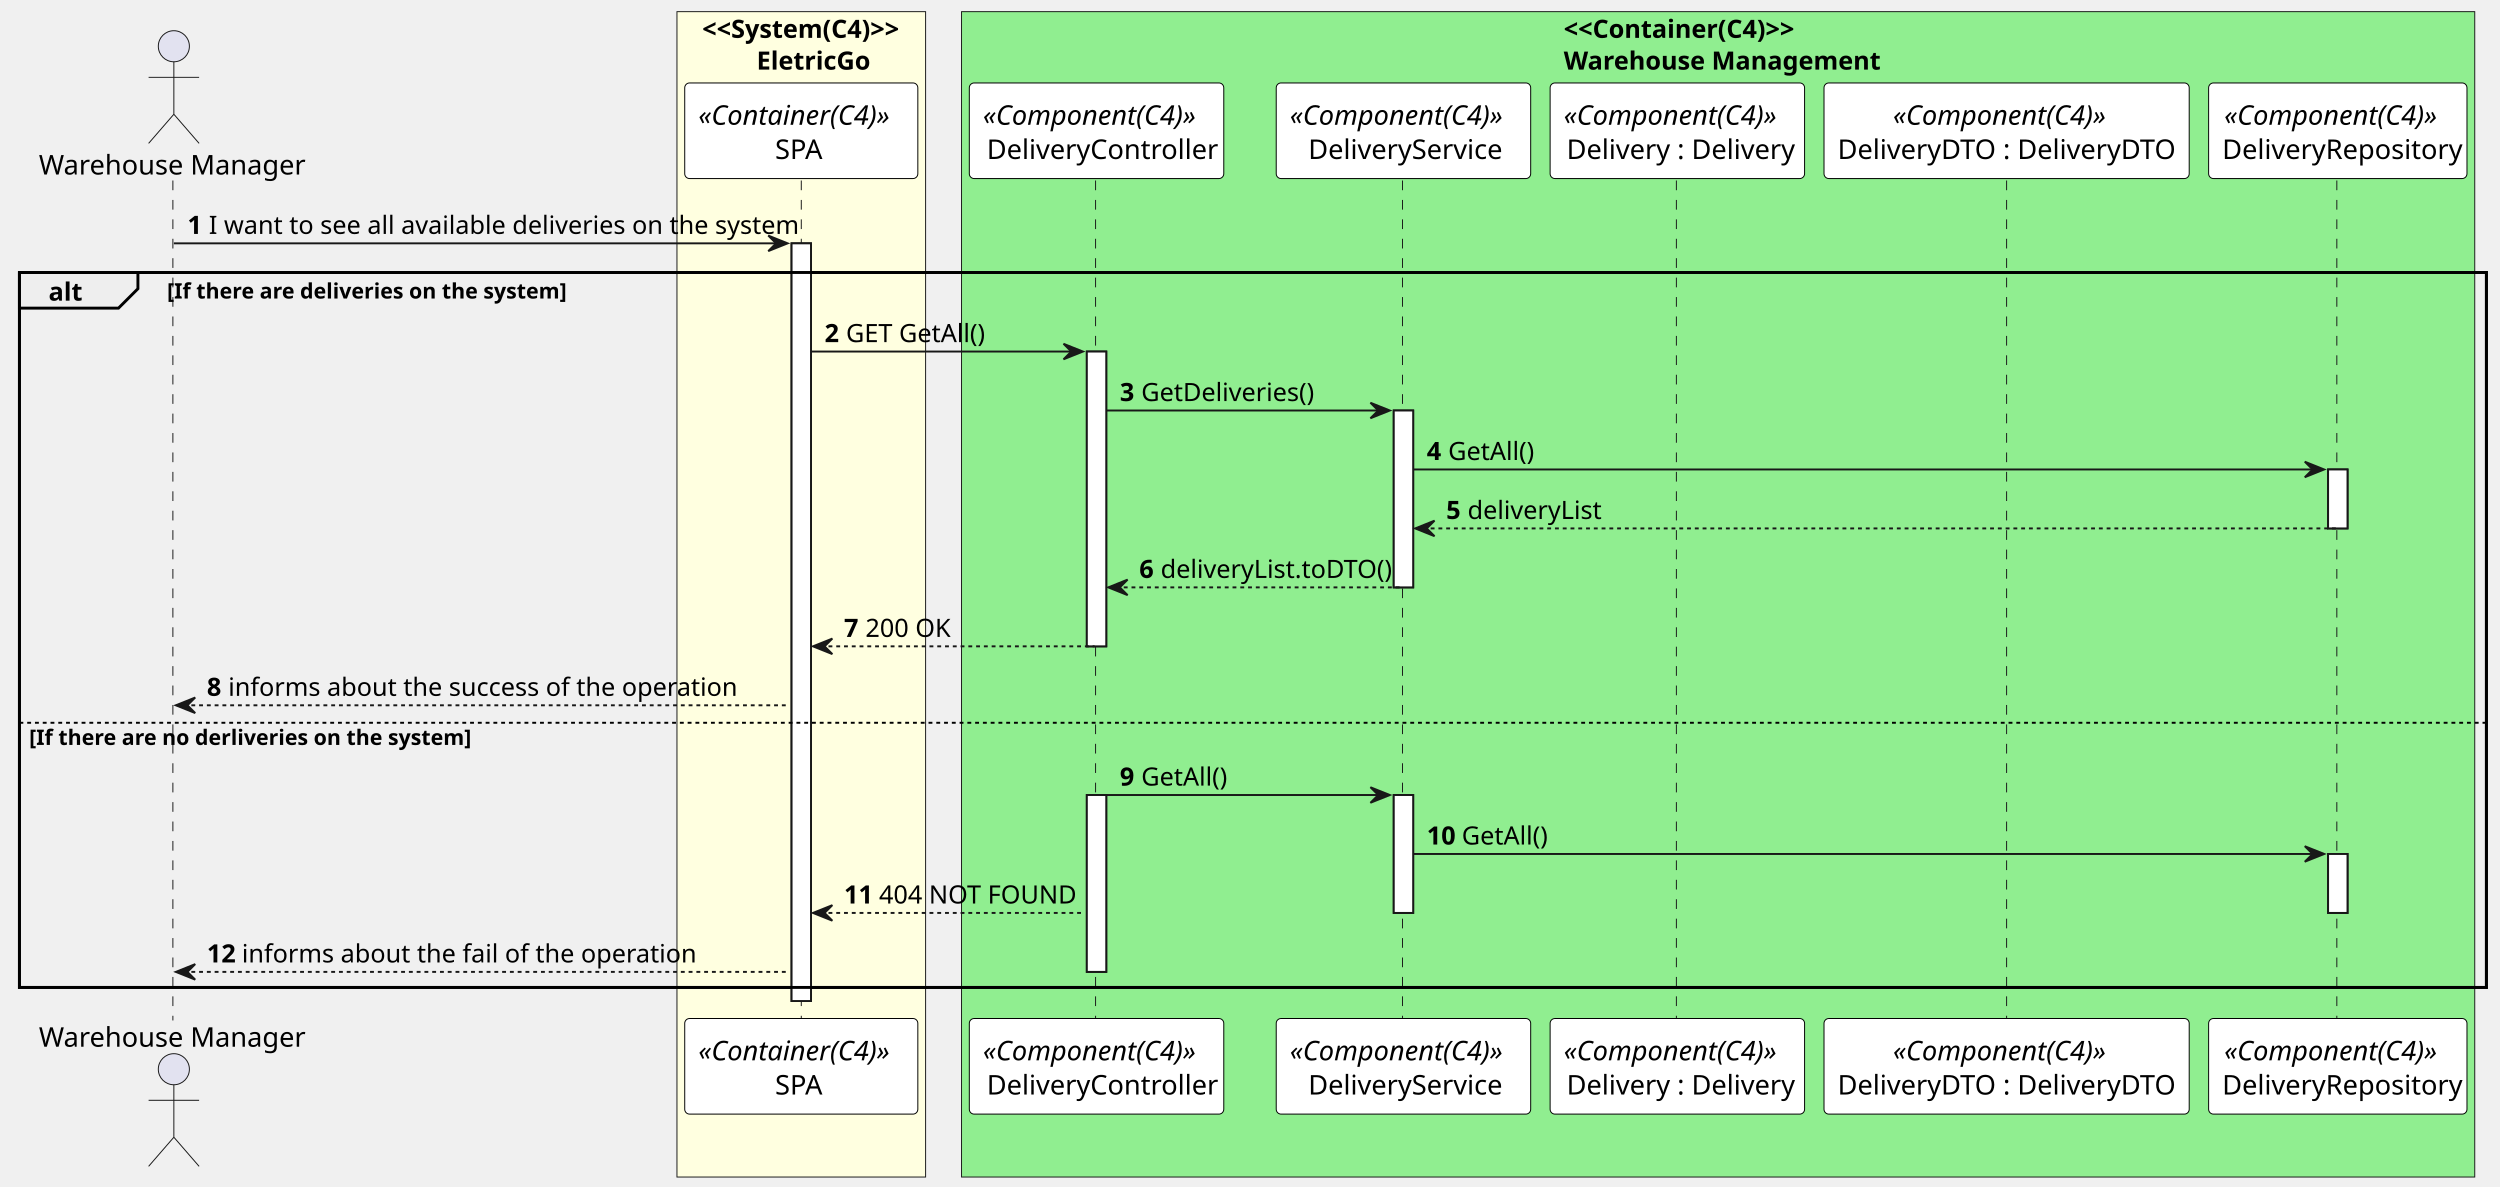
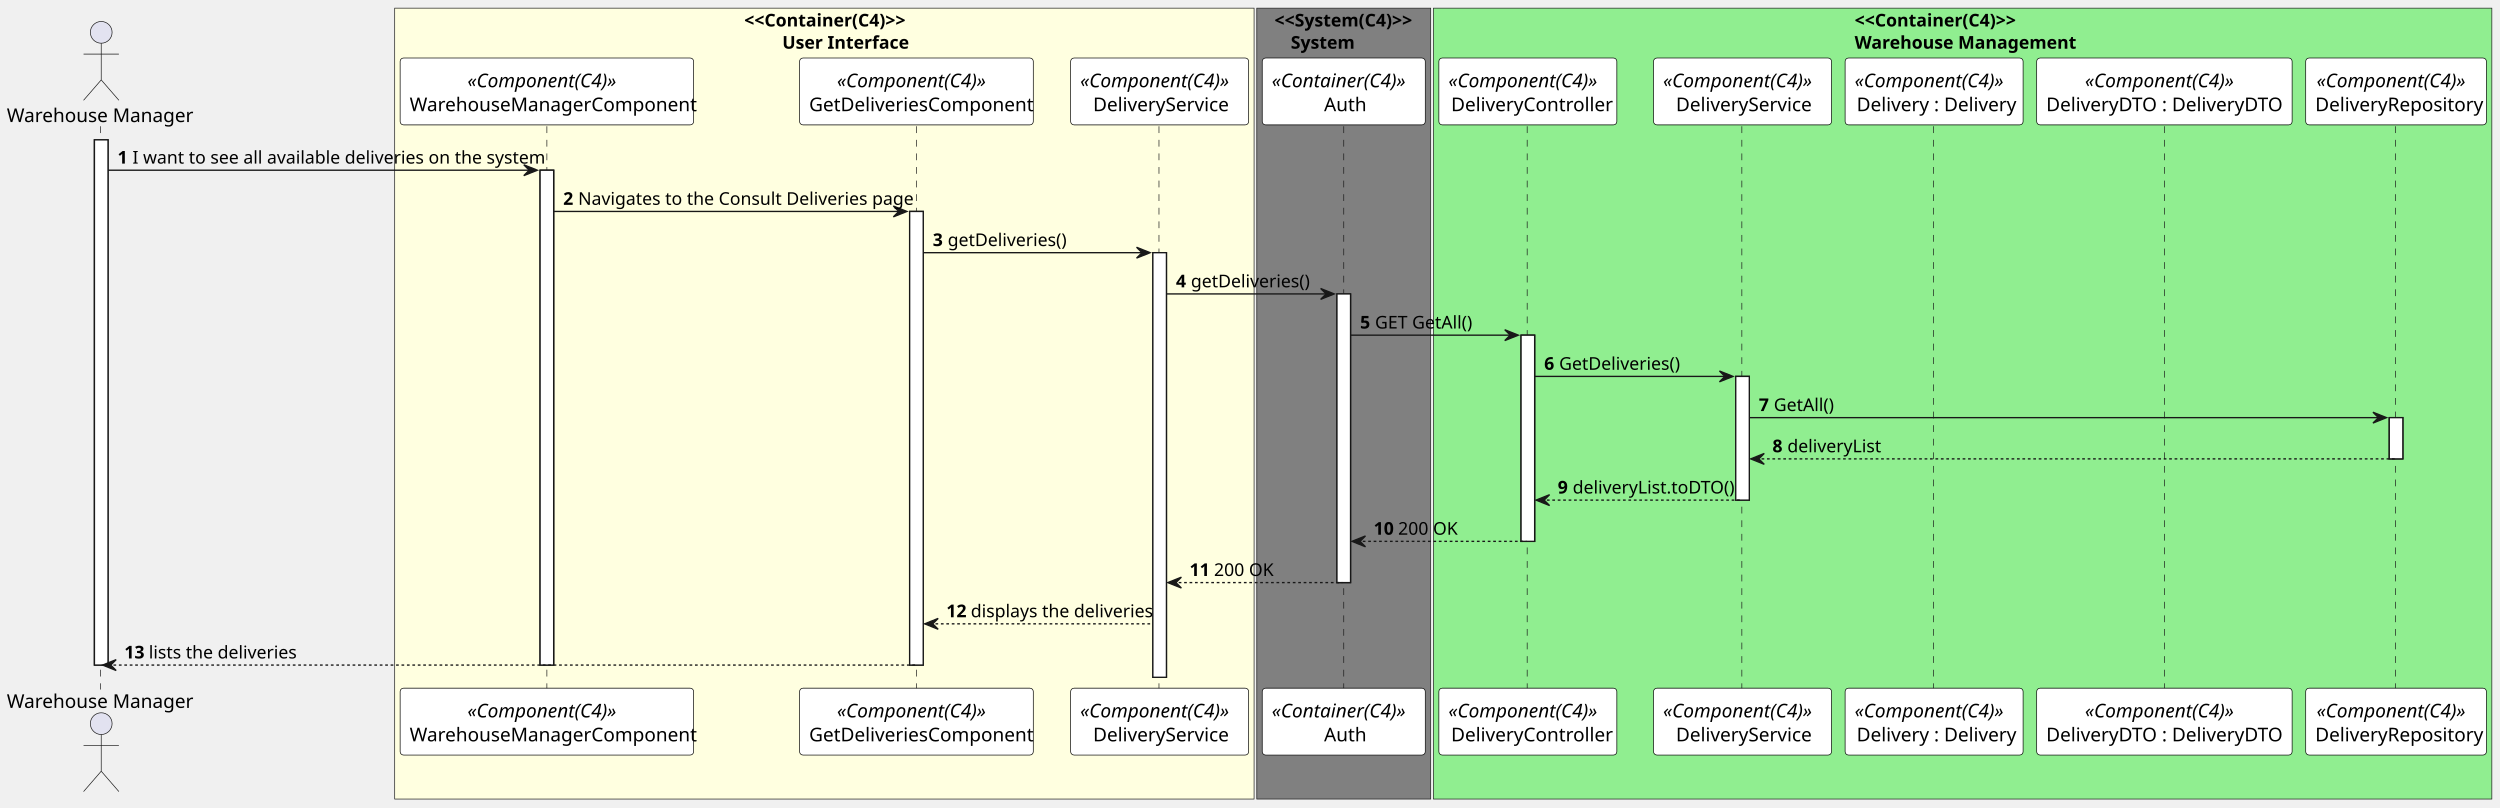
- <svg xmlns="http://www.w3.org/2000/svg" contentStyleType="text/css" height="611px" preserveAspectRatio="none" style="width:1287px;height:611px;background:#FFFFFF;" version="1.1" viewBox="0 0 1287 611" width="1287px" zoomAndPan="magnify">
+ <svg xmlns="http://www.w3.org/2000/svg" contentStyleType="text/css" height="594px" preserveAspectRatio="none" style="width:1840px;height:594px;background:#FFFFFF;" version="1.1" viewBox="0 0 1840 594" width="1840px" zoomAndPan="magnify">
  <defs />
  <g>
-     <rect fill="#FFFFE0" height="599.938" style="stroke:#181818;stroke-width:0.5;" width="128" x="348.5" y="6" />
-     <text fill="#000000" font-family="sans-serif" font-size="13" font-weight="bold" lengthAdjust="spacing" textLength="102" x="361.5" y="19.495">&lt;&lt;System(C4)&gt;&gt;</text>
-     <text fill="#000000" font-family="sans-serif" font-size="13" font-weight="bold" lengthAdjust="spacing" textLength="58" x="389.5" y="35.847">EletricGo</text>
-     <rect fill="#90EE90" height="599.938" style="stroke:#181818;stroke-width:0.5;" width="779" x="495" y="6" />
-     <text fill="#000000" font-family="sans-serif" font-size="13" font-weight="bold" lengthAdjust="spacing" textLength="118" x="805" y="19.495">&lt;&lt;Container(C4)&gt;&gt;</text>
-     <text fill="#000000" font-family="sans-serif" font-size="13" font-weight="bold" lengthAdjust="spacing" textLength="159" x="805" y="35.847">Warehouse Management</text>
-     <rect fill="#FFFFFF" height="390.055" style="stroke:#181818;stroke-width:1.0;" width="10" x="407.5" y="125.273" />
-     <rect fill="#FFFFFF" height="151.758" style="stroke:#181818;stroke-width:1.0;" width="10" x="559.5" y="180.977" />
-     <rect fill="#FFFFFF" height="91.055" style="stroke:#181818;stroke-width:1.0;" width="10" x="559.5" y="409.273" />
-     <rect fill="#FFFFFF" height="91.055" style="stroke:#181818;stroke-width:1.0;" width="10" x="717.5" y="211.328" />
-     <rect fill="#FFFFFF" height="60.703" style="stroke:#181818;stroke-width:1.0;" width="10" x="717.5" y="409.273" />
-     <rect fill="#FFFFFF" height="30.352" style="stroke:#181818;stroke-width:1.0;" width="10" x="1198.5" y="241.68" />
-     <rect fill="#FFFFFF" height="30.352" style="stroke:#181818;stroke-width:1.0;" width="10" x="1198.5" y="439.625" />
-     <rect fill="none" height="368.055" style="stroke:#000000;stroke-width:1.5;" width="1270" x="10" y="140.273" />
-     <line style="stroke:#181818;stroke-width:0.5;stroke-dasharray:5.0,5.0;" x1="89" x2="89" y1="92.922" y2="525.328" />
-     <line style="stroke:#181818;stroke-width:0.5;stroke-dasharray:5.0,5.0;" x1="412.5" x2="412.5" y1="92.922" y2="525.328" />
-     <line style="stroke:#181818;stroke-width:0.5;stroke-dasharray:5.0,5.0;" x1="564" x2="564" y1="92.922" y2="525.328" />
-     <line style="stroke:#181818;stroke-width:0.5;stroke-dasharray:5.0,5.0;" x1="722" x2="722" y1="92.922" y2="525.328" />
-     <line style="stroke:#181818;stroke-width:0.5;stroke-dasharray:5.0,5.0;" x1="863" x2="863" y1="92.922" y2="525.328" />
-     <line style="stroke:#181818;stroke-width:0.5;stroke-dasharray:5.0,5.0;" x1="1033" x2="1033" y1="92.922" y2="525.328" />
-     <line style="stroke:#181818;stroke-width:0.5;stroke-dasharray:5.0,5.0;" x1="1203" x2="1203" y1="92.922" y2="525.328" />
-     <text fill="#000000" font-family="sans-serif" font-size="14" lengthAdjust="spacing" textLength="133" x="20" y="89.846">Warehouse Manager</text>
-     <ellipse cx="89.5" cy="23.812" fill="#E2E2F0" rx="8" ry="8" style="stroke:#181818;stroke-width:0.5;" />
-     <path d="M89.5,31.812 L89.5,58.812 M76.5,39.812 L102.5,39.812 M89.5,58.812 L76.5,73.812 M89.5,58.812 L102.5,73.812 " fill="none" style="stroke:#181818;stroke-width:0.5;" />
-     <text fill="#000000" font-family="sans-serif" font-size="14" lengthAdjust="spacing" textLength="133" x="20" y="538.861">Warehouse Manager</text>
-     <ellipse cx="89.5" cy="550.438" fill="#E2E2F0" rx="8" ry="8" style="stroke:#181818;stroke-width:0.5;" />
-     <path d="M89.5,558.438 L89.5,585.438 M76.5,566.438 L102.5,566.438 M89.5,585.438 L76.5,600.438 M89.5,585.438 L102.5,600.438 " fill="none" style="stroke:#181818;stroke-width:0.5;" />
-     <rect fill="#FFFFFF" height="49.219" rx="2.5" ry="2.5" style="stroke:#000000;stroke-width:0.5;" width="120" x="352.5" y="42.703" />
-     <text fill="#000000" font-family="sans-serif" font-size="14" font-style="italic" lengthAdjust="spacing" textLength="106" x="359.5" y="64.236">«Container(C4)»</text>
-     <text fill="#000000" font-family="sans-serif" font-size="14" lengthAdjust="spacing" textLength="27" x="399" y="81.846">SPA</text>
-     <rect fill="#FFFFFF" height="49.219" rx="2.5" ry="2.5" style="stroke:#000000;stroke-width:0.5;" width="120" x="352.5" y="524.328" />
-     <text fill="#000000" font-family="sans-serif" font-size="14" font-style="italic" lengthAdjust="spacing" textLength="106" x="359.5" y="545.861">«Container(C4)»</text>
-     <text fill="#000000" font-family="sans-serif" font-size="14" lengthAdjust="spacing" textLength="27" x="399" y="563.471">SPA</text>
-     <rect fill="#FFFFFF" height="49.219" rx="2.5" ry="2.5" style="stroke:#000000;stroke-width:0.5;" width="131" x="499" y="42.703" />
-     <text fill="#000000" font-family="sans-serif" font-size="14" font-style="italic" lengthAdjust="spacing" textLength="117" x="506" y="64.236">«Component(C4)»</text>
-     <text fill="#000000" font-family="sans-serif" font-size="14" lengthAdjust="spacing" textLength="113" x="508" y="81.846">DeliveryController</text>
-     <rect fill="#FFFFFF" height="49.219" rx="2.5" ry="2.5" style="stroke:#000000;stroke-width:0.5;" width="131" x="499" y="524.328" />
-     <text fill="#000000" font-family="sans-serif" font-size="14" font-style="italic" lengthAdjust="spacing" textLength="117" x="506" y="545.861">«Component(C4)»</text>
-     <text fill="#000000" font-family="sans-serif" font-size="14" lengthAdjust="spacing" textLength="113" x="508" y="563.471">DeliveryController</text>
-     <rect fill="#FFFFFF" height="49.219" rx="2.5" ry="2.5" style="stroke:#000000;stroke-width:0.5;" width="131" x="657" y="42.703" />
-     <text fill="#000000" font-family="sans-serif" font-size="14" font-style="italic" lengthAdjust="spacing" textLength="117" x="664" y="64.236">«Component(C4)»</text>
-     <text fill="#000000" font-family="sans-serif" font-size="14" lengthAdjust="spacing" textLength="98" x="673.5" y="81.846">DeliveryService</text>
-     <rect fill="#FFFFFF" height="49.219" rx="2.5" ry="2.5" style="stroke:#000000;stroke-width:0.5;" width="131" x="657" y="524.328" />
-     <text fill="#000000" font-family="sans-serif" font-size="14" font-style="italic" lengthAdjust="spacing" textLength="117" x="664" y="545.861">«Component(C4)»</text>
-     <text fill="#000000" font-family="sans-serif" font-size="14" lengthAdjust="spacing" textLength="98" x="673.5" y="563.471">DeliveryService</text>
-     <rect fill="#FFFFFF" height="49.219" rx="2.5" ry="2.5" style="stroke:#000000;stroke-width:0.5;" width="131" x="798" y="42.703" />
-     <text fill="#000000" font-family="sans-serif" font-size="14" font-style="italic" lengthAdjust="spacing" textLength="117" x="805" y="64.236">«Component(C4)»</text>
-     <text fill="#000000" font-family="sans-serif" font-size="14" lengthAdjust="spacing" textLength="114" x="806.5" y="81.846">Delivery : Delivery</text>
-     <rect fill="#FFFFFF" height="49.219" rx="2.5" ry="2.5" style="stroke:#000000;stroke-width:0.5;" width="131" x="798" y="524.328" />
-     <text fill="#000000" font-family="sans-serif" font-size="14" font-style="italic" lengthAdjust="spacing" textLength="117" x="805" y="545.861">«Component(C4)»</text>
-     <text fill="#000000" font-family="sans-serif" font-size="14" lengthAdjust="spacing" textLength="114" x="806.5" y="563.471">Delivery : Delivery</text>
-     <rect fill="#FFFFFF" height="49.219" rx="2.5" ry="2.5" style="stroke:#000000;stroke-width:0.5;" width="188" x="939" y="42.703" />
-     <text fill="#000000" font-family="sans-serif" font-size="14" font-style="italic" lengthAdjust="spacing" textLength="117" x="974.5" y="64.236">«Component(C4)»</text>
-     <text fill="#000000" font-family="sans-serif" font-size="14" lengthAdjust="spacing" textLength="174" x="946" y="81.846">DeliveryDTO : DeliveryDTO</text>
-     <rect fill="#FFFFFF" height="49.219" rx="2.5" ry="2.5" style="stroke:#000000;stroke-width:0.5;" width="188" x="939" y="524.328" />
-     <text fill="#000000" font-family="sans-serif" font-size="14" font-style="italic" lengthAdjust="spacing" textLength="117" x="974.5" y="545.861">«Component(C4)»</text>
-     <text fill="#000000" font-family="sans-serif" font-size="14" lengthAdjust="spacing" textLength="174" x="946" y="563.471">DeliveryDTO : DeliveryDTO</text>
-     <rect fill="#FFFFFF" height="49.219" rx="2.5" ry="2.5" style="stroke:#000000;stroke-width:0.5;" width="133" x="1137" y="42.703" />
-     <text fill="#000000" font-family="sans-serif" font-size="14" font-style="italic" lengthAdjust="spacing" textLength="117" x="1145" y="64.236">«Component(C4)»</text>
-     <text fill="#000000" font-family="sans-serif" font-size="14" lengthAdjust="spacing" textLength="119" x="1144" y="81.846">DeliveryRepository</text>
-     <rect fill="#FFFFFF" height="49.219" rx="2.5" ry="2.5" style="stroke:#000000;stroke-width:0.5;" width="133" x="1137" y="524.328" />
-     <text fill="#000000" font-family="sans-serif" font-size="14" font-style="italic" lengthAdjust="spacing" textLength="117" x="1145" y="545.861">«Component(C4)»</text>
-     <text fill="#000000" font-family="sans-serif" font-size="14" lengthAdjust="spacing" textLength="119" x="1144" y="563.471">DeliveryRepository</text>
-     <rect fill="#FFFFFF" height="390.055" style="stroke:#181818;stroke-width:1.0;" width="10" x="407.5" y="125.273" />
-     <rect fill="#FFFFFF" height="151.758" style="stroke:#181818;stroke-width:1.0;" width="10" x="559.5" y="180.977" />
-     <rect fill="#FFFFFF" height="91.055" style="stroke:#181818;stroke-width:1.0;" width="10" x="559.5" y="409.273" />
-     <rect fill="#FFFFFF" height="91.055" style="stroke:#181818;stroke-width:1.0;" width="10" x="717.5" y="211.328" />
-     <rect fill="#FFFFFF" height="60.703" style="stroke:#181818;stroke-width:1.0;" width="10" x="717.5" y="409.273" />
-     <rect fill="#FFFFFF" height="30.352" style="stroke:#181818;stroke-width:1.0;" width="10" x="1198.5" y="241.68" />
-     <rect fill="#FFFFFF" height="30.352" style="stroke:#181818;stroke-width:1.0;" width="10" x="1198.5" y="439.625" />
-     <polygon fill="#181818" points="395.5,121.273,405.5,125.273,395.5,129.273,399.5,125.273" style="stroke:#181818;stroke-width:1.0;" />
-     <line style="stroke:#181818;stroke-width:1.0;" x1="89.5" x2="401.5" y1="125.273" y2="125.273" />
-     <text fill="#000000" font-family="sans-serif" font-size="13" font-weight="bold" lengthAdjust="spacing" textLength="7" x="96.5" y="120.417">1</text>
-     <text fill="#000000" font-family="sans-serif" font-size="13" lengthAdjust="spacing" textLength="288" x="107.5" y="120.417">I want to see all available deliveries on the system</text>
-     <path d="M10,140.273 L71,140.273 L71,148.625 L61,158.625 L10,158.625 L10,140.273 " fill="#EEEEEE" style="stroke:#000000;stroke-width:1.5;" />
-     <rect fill="none" height="368.055" style="stroke:#000000;stroke-width:1.5;" width="1270" x="10" y="140.273" />
-     <text fill="#000000" font-family="sans-serif" font-size="13" font-weight="bold" lengthAdjust="spacing" textLength="16" x="25" y="154.769">alt</text>
-     <text fill="#000000" font-family="sans-serif" font-size="11" font-weight="bold" lengthAdjust="spacing" textLength="210" x="86" y="153.692">[If there are deliveries on the system]</text>
-     <polygon fill="#181818" points="547.5,176.977,557.5,180.977,547.5,184.977,551.5,180.977" style="stroke:#181818;stroke-width:1.0;" />
-     <line style="stroke:#181818;stroke-width:1.0;" x1="417.5" x2="553.5" y1="180.977" y2="180.977" />
-     <text fill="#000000" font-family="sans-serif" font-size="13" font-weight="bold" lengthAdjust="spacing" textLength="7" x="424.5" y="176.12">2</text>
-     <text fill="#000000" font-family="sans-serif" font-size="13" lengthAdjust="spacing" textLength="74" x="435.5" y="176.12">GET GetAll()</text>
-     <polygon fill="#181818" points="705.5,207.328,715.5,211.328,705.5,215.328,709.5,211.328" style="stroke:#181818;stroke-width:1.0;" />
-     <line style="stroke:#181818;stroke-width:1.0;" x1="569.5" x2="711.5" y1="211.328" y2="211.328" />
-     <text fill="#000000" font-family="sans-serif" font-size="13" font-weight="bold" lengthAdjust="spacing" textLength="7" x="576.5" y="206.472">3</text>
-     <text fill="#000000" font-family="sans-serif" font-size="13" lengthAdjust="spacing" textLength="84" x="587.5" y="206.472">GetDeliveries()</text>
-     <polygon fill="#181818" points="1186.5,237.68,1196.5,241.68,1186.5,245.68,1190.5,241.68" style="stroke:#181818;stroke-width:1.0;" />
-     <line style="stroke:#181818;stroke-width:1.0;" x1="727.5" x2="1192.5" y1="241.68" y2="241.68" />
-     <text fill="#000000" font-family="sans-serif" font-size="13" font-weight="bold" lengthAdjust="spacing" textLength="7" x="734.5" y="236.823">4</text>
-     <text fill="#000000" font-family="sans-serif" font-size="13" lengthAdjust="spacing" textLength="44" x="745.5" y="236.823">GetAll()</text>
-     <polygon fill="#181818" points="738.5,268.031,728.5,272.031,738.5,276.031,734.5,272.031" style="stroke:#181818;stroke-width:1.0;" />
-     <line style="stroke:#181818;stroke-width:1.0;stroke-dasharray:2.0,2.0;" x1="732.5" x2="1202.5" y1="272.031" y2="272.031" />
-     <text fill="#000000" font-family="sans-serif" font-size="13" font-weight="bold" lengthAdjust="spacing" textLength="7" x="744.5" y="267.175">5</text>
-     <text fill="#000000" font-family="sans-serif" font-size="13" lengthAdjust="spacing" textLength="64" x="755.5" y="267.175">deliveryList</text>
-     <polygon fill="#181818" points="580.5,298.383,570.5,302.383,580.5,306.383,576.5,302.383" style="stroke:#181818;stroke-width:1.0;" />
-     <line style="stroke:#181818;stroke-width:1.0;stroke-dasharray:2.0,2.0;" x1="574.5" x2="721.5" y1="302.383" y2="302.383" />
-     <text fill="#000000" font-family="sans-serif" font-size="13" font-weight="bold" lengthAdjust="spacing" textLength="7" x="586.5" y="297.526">6</text>
-     <text fill="#000000" font-family="sans-serif" font-size="13" lengthAdjust="spacing" textLength="113" x="597.5" y="297.526">deliveryList.toDTO()</text>
-     <polygon fill="#181818" points="428.5,328.734,418.5,332.734,428.5,336.734,424.5,332.734" style="stroke:#181818;stroke-width:1.0;" />
-     <line style="stroke:#181818;stroke-width:1.0;stroke-dasharray:2.0,2.0;" x1="422.5" x2="563.5" y1="332.734" y2="332.734" />
-     <text fill="#000000" font-family="sans-serif" font-size="13" font-weight="bold" lengthAdjust="spacing" textLength="7" x="434.5" y="327.878">7</text>
-     <text fill="#000000" font-family="sans-serif" font-size="13" lengthAdjust="spacing" textLength="44" x="445.5" y="327.878">200 OK</text>
-     <polygon fill="#181818" points="100.5,359.086,90.5,363.086,100.5,367.086,96.5,363.086" style="stroke:#181818;stroke-width:1.0;" />
-     <line style="stroke:#181818;stroke-width:1.0;stroke-dasharray:2.0,2.0;" x1="94.5" x2="406.5" y1="363.086" y2="363.086" />
-     <text fill="#000000" font-family="sans-serif" font-size="13" font-weight="bold" lengthAdjust="spacing" textLength="7" x="106.5" y="358.229">8</text>
-     <text fill="#000000" font-family="sans-serif" font-size="13" lengthAdjust="spacing" textLength="246" x="117.5" y="358.229">informs about the success of the operation</text>
-     <line style="stroke:#000000;stroke-width:1.0;stroke-dasharray:2.0,2.0;" x1="10" x2="1280" y1="372.086" y2="372.086" />
-     <text fill="#000000" font-family="sans-serif" font-size="11" font-weight="bold" lengthAdjust="spacing" textLength="232" x="15" y="383.505">[If there are no derliveries on the system]</text>
-     <polygon fill="#181818" points="705.5,405.273,715.5,409.273,705.5,413.273,709.5,409.273" style="stroke:#181818;stroke-width:1.0;" />
-     <line style="stroke:#181818;stroke-width:1.0;" x1="569.5" x2="711.5" y1="409.273" y2="409.273" />
-     <text fill="#000000" font-family="sans-serif" font-size="13" font-weight="bold" lengthAdjust="spacing" textLength="7" x="576.5" y="404.417">9</text>
-     <text fill="#000000" font-family="sans-serif" font-size="13" lengthAdjust="spacing" textLength="44" x="587.5" y="404.417">GetAll()</text>
-     <polygon fill="#181818" points="1186.5,435.625,1196.5,439.625,1186.5,443.625,1190.5,439.625" style="stroke:#181818;stroke-width:1.0;" />
-     <line style="stroke:#181818;stroke-width:1.0;" x1="727.5" x2="1192.5" y1="439.625" y2="439.625" />
-     <text fill="#000000" font-family="sans-serif" font-size="13" font-weight="bold" lengthAdjust="spacing" textLength="14" x="734.5" y="434.769">10</text>
-     <text fill="#000000" font-family="sans-serif" font-size="13" lengthAdjust="spacing" textLength="44" x="752.5" y="434.769">GetAll()</text>
-     <polygon fill="#181818" points="428.5,465.977,418.5,469.977,428.5,473.977,424.5,469.977" style="stroke:#181818;stroke-width:1.0;" />
-     <line style="stroke:#181818;stroke-width:1.0;stroke-dasharray:2.0,2.0;" x1="422.5" x2="558.5" y1="469.977" y2="469.977" />
-     <text fill="#000000" font-family="sans-serif" font-size="13" font-weight="bold" lengthAdjust="spacing" textLength="14" x="434.5" y="465.12">11</text>
-     <text fill="#000000" font-family="sans-serif" font-size="13" lengthAdjust="spacing" textLength="100" x="452.5" y="465.12">404 NOT FOUND</text>
-     <polygon fill="#181818" points="100.5,496.328,90.5,500.328,100.5,504.328,96.5,500.328" style="stroke:#181818;stroke-width:1.0;" />
-     <line style="stroke:#181818;stroke-width:1.0;stroke-dasharray:2.0,2.0;" x1="94.5" x2="406.5" y1="500.328" y2="500.328" />
-     <text fill="#000000" font-family="sans-serif" font-size="13" font-weight="bold" lengthAdjust="spacing" textLength="14" x="106.5" y="495.472">12</text>
-     <text fill="#000000" font-family="sans-serif" font-size="13" lengthAdjust="spacing" textLength="213" x="124.5" y="495.472">informs about the fail of the operation</text>
+     <rect fill="#FFFFE0" height="582.102" style="stroke:#181818;stroke-width:0.5;" width="632.5" x="290.5" y="6" />
+     <text fill="#000000" font-family="sans-serif" font-size="13" font-weight="bold" lengthAdjust="spacing" textLength="118" x="547.75" y="19.495">&lt;&lt;Container(C4)&gt;&gt;</text>
+     <text fill="#000000" font-family="sans-serif" font-size="13" font-weight="bold" lengthAdjust="spacing" textLength="88" x="575.75" y="35.847">User Interface</text>
+     <rect fill="#808080" height="582.102" style="stroke:#181818;stroke-width:0.5;" width="128" x="925" y="6" />
+     <text fill="#000000" font-family="sans-serif" font-size="13" font-weight="bold" lengthAdjust="spacing" textLength="102" x="938" y="19.495">&lt;&lt;System(C4)&gt;&gt;</text>
+     <text fill="#000000" font-family="sans-serif" font-size="13" font-weight="bold" lengthAdjust="spacing" textLength="46" x="950" y="35.847">System</text>
+     <rect fill="#90EE90" height="582.102" style="stroke:#181818;stroke-width:0.5;" width="779" x="1055" y="6" />
+     <text fill="#000000" font-family="sans-serif" font-size="13" font-weight="bold" lengthAdjust="spacing" textLength="118" x="1365" y="19.495">&lt;&lt;Container(C4)&gt;&gt;</text>
+     <text fill="#000000" font-family="sans-serif" font-size="13" font-weight="bold" lengthAdjust="spacing" textLength="159" x="1365" y="35.847">Warehouse Management</text>
+     <rect fill="#FFFFFF" height="386.57" style="stroke:#181818;stroke-width:1.0;" width="10" x="69.5" y="102.922" />
+     <rect fill="#FFFFFF" height="364.219" style="stroke:#181818;stroke-width:1.0;" width="10" x="397.5" y="125.273" />
+     <rect fill="#FFFFFF" height="333.867" style="stroke:#181818;stroke-width:1.0;" width="10" x="669.5" y="155.625" />
+     <rect fill="#FFFFFF" height="312.516" style="stroke:#181818;stroke-width:1.0;" width="10" x="848.5" y="185.977" />
+     <rect fill="#FFFFFF" height="212.461" style="stroke:#181818;stroke-width:1.0;" width="10" x="984" y="216.328" />
+     <rect fill="#FFFFFF" height="151.758" style="stroke:#181818;stroke-width:1.0;" width="10" x="1119.5" y="246.68" />
+     <rect fill="#FFFFFF" height="91.055" style="stroke:#181818;stroke-width:1.0;" width="10" x="1277.5" y="277.031" />
+     <rect fill="#FFFFFF" height="30.352" style="stroke:#181818;stroke-width:1.0;" width="10" x="1758.5" y="307.383" />
+     <line style="stroke:#181818;stroke-width:0.5;stroke-dasharray:5.0,5.0;" x1="74" x2="74" y1="92.922" y2="507.492" />
+     <line style="stroke:#181818;stroke-width:0.5;stroke-dasharray:5.0,5.0;" x1="402.5" x2="402.5" y1="92.922" y2="507.492" />
+     <line style="stroke:#181818;stroke-width:0.5;stroke-dasharray:5.0,5.0;" x1="674.5" x2="674.5" y1="92.922" y2="507.492" />
+     <line style="stroke:#181818;stroke-width:0.5;stroke-dasharray:5.0,5.0;" x1="853" x2="853" y1="92.922" y2="507.492" />
+     <line style="stroke:#181818;stroke-width:0.5;stroke-dasharray:5.0,5.0;" x1="989" x2="989" y1="92.922" y2="507.492" />
+     <line style="stroke:#181818;stroke-width:0.5;stroke-dasharray:5.0,5.0;" x1="1124" x2="1124" y1="92.922" y2="507.492" />
+     <line style="stroke:#181818;stroke-width:0.5;stroke-dasharray:5.0,5.0;" x1="1282" x2="1282" y1="92.922" y2="507.492" />
+     <line style="stroke:#181818;stroke-width:0.5;stroke-dasharray:5.0,5.0;" x1="1423" x2="1423" y1="92.922" y2="507.492" />
+     <line style="stroke:#181818;stroke-width:0.5;stroke-dasharray:5.0,5.0;" x1="1593" x2="1593" y1="92.922" y2="507.492" />
+     <line style="stroke:#181818;stroke-width:0.5;stroke-dasharray:5.0,5.0;" x1="1763" x2="1763" y1="92.922" y2="507.492" />
+     <text fill="#000000" font-family="sans-serif" font-size="14" lengthAdjust="spacing" textLength="133" x="5" y="89.846">Warehouse Manager</text>
+     <ellipse cx="74.5" cy="23.812" fill="#E2E2F0" rx="8" ry="8" style="stroke:#181818;stroke-width:0.5;" />
+     <path d="M74.5,31.812 L74.5,58.812 M61.5,39.812 L87.5,39.812 M74.5,58.812 L61.5,73.812 M74.5,58.812 L87.5,73.812 " fill="none" style="stroke:#181818;stroke-width:0.5;" />
+     <text fill="#000000" font-family="sans-serif" font-size="14" lengthAdjust="spacing" textLength="133" x="5" y="521.025">Warehouse Manager</text>
+     <ellipse cx="74.5" cy="532.602" fill="#E2E2F0" rx="8" ry="8" style="stroke:#181818;stroke-width:0.5;" />
+     <path d="M74.5,540.602 L74.5,567.602 M61.5,548.602 L87.5,548.602 M74.5,567.602 L61.5,582.602 M74.5,567.602 L87.5,582.602 " fill="none" style="stroke:#181818;stroke-width:0.5;" />
+     <rect fill="#FFFFFF" height="49.219" rx="2.5" ry="2.5" style="stroke:#000000;stroke-width:0.5;" width="216" x="294.5" y="42.703" />
+     <text fill="#000000" font-family="sans-serif" font-size="14" font-style="italic" lengthAdjust="spacing" textLength="117" x="344" y="64.236">«Component(C4)»</text>
+     <text fill="#000000" font-family="sans-serif" font-size="14" lengthAdjust="spacing" textLength="202" x="301.5" y="81.846">WarehouseManagerComponent</text>
+     <rect fill="#FFFFFF" height="49.219" rx="2.5" ry="2.5" style="stroke:#000000;stroke-width:0.5;" width="216" x="294.5" y="506.492" />
+     <text fill="#000000" font-family="sans-serif" font-size="14" font-style="italic" lengthAdjust="spacing" textLength="117" x="344" y="528.025">«Component(C4)»</text>
+     <text fill="#000000" font-family="sans-serif" font-size="14" lengthAdjust="spacing" textLength="202" x="301.5" y="545.635">WarehouseManagerComponent</text>
+     <rect fill="#FFFFFF" height="49.219" rx="2.5" ry="2.5" style="stroke:#000000;stroke-width:0.5;" width="172" x="588.5" y="42.703" />
+     <text fill="#000000" font-family="sans-serif" font-size="14" font-style="italic" lengthAdjust="spacing" textLength="117" x="616" y="64.236">«Component(C4)»</text>
+     <text fill="#000000" font-family="sans-serif" font-size="14" lengthAdjust="spacing" textLength="158" x="595.5" y="81.846">GetDeliveriesComponent</text>
+     <rect fill="#FFFFFF" height="49.219" rx="2.5" ry="2.5" style="stroke:#000000;stroke-width:0.5;" width="172" x="588.5" y="506.492" />
+     <text fill="#000000" font-family="sans-serif" font-size="14" font-style="italic" lengthAdjust="spacing" textLength="117" x="616" y="528.025">«Component(C4)»</text>
+     <text fill="#000000" font-family="sans-serif" font-size="14" lengthAdjust="spacing" textLength="158" x="595.5" y="545.635">GetDeliveriesComponent</text>
+     <rect fill="#FFFFFF" height="49.219" rx="2.5" ry="2.5" style="stroke:#000000;stroke-width:0.5;" width="131" x="788" y="42.703" />
+     <text fill="#000000" font-family="sans-serif" font-size="14" font-style="italic" lengthAdjust="spacing" textLength="117" x="795" y="64.236">«Component(C4)»</text>
+     <text fill="#000000" font-family="sans-serif" font-size="14" lengthAdjust="spacing" textLength="98" x="804.5" y="81.846">DeliveryService</text>
+     <rect fill="#FFFFFF" height="49.219" rx="2.5" ry="2.5" style="stroke:#000000;stroke-width:0.5;" width="131" x="788" y="506.492" />
+     <text fill="#000000" font-family="sans-serif" font-size="14" font-style="italic" lengthAdjust="spacing" textLength="117" x="795" y="528.025">«Component(C4)»</text>
+     <text fill="#000000" font-family="sans-serif" font-size="14" lengthAdjust="spacing" textLength="98" x="804.5" y="545.635">DeliveryService</text>
+     <rect fill="#FFFFFF" height="49.219" rx="2.5" ry="2.5" style="stroke:#000000;stroke-width:0.5;" width="120" x="929" y="42.703" />
+     <text fill="#000000" font-family="sans-serif" font-size="14" font-style="italic" lengthAdjust="spacing" textLength="106" x="936" y="64.236">«Container(C4)»</text>
+     <text fill="#000000" font-family="sans-serif" font-size="14" lengthAdjust="spacing" textLength="29" x="974.5" y="81.846">Auth</text>
+     <rect fill="#FFFFFF" height="49.219" rx="2.5" ry="2.5" style="stroke:#000000;stroke-width:0.5;" width="120" x="929" y="506.492" />
+     <text fill="#000000" font-family="sans-serif" font-size="14" font-style="italic" lengthAdjust="spacing" textLength="106" x="936" y="528.025">«Container(C4)»</text>
+     <text fill="#000000" font-family="sans-serif" font-size="14" lengthAdjust="spacing" textLength="29" x="974.5" y="545.635">Auth</text>
+     <rect fill="#FFFFFF" height="49.219" rx="2.5" ry="2.5" style="stroke:#000000;stroke-width:0.5;" width="131" x="1059" y="42.703" />
+     <text fill="#000000" font-family="sans-serif" font-size="14" font-style="italic" lengthAdjust="spacing" textLength="117" x="1066" y="64.236">«Component(C4)»</text>
+     <text fill="#000000" font-family="sans-serif" font-size="14" lengthAdjust="spacing" textLength="113" x="1068" y="81.846">DeliveryController</text>
+     <rect fill="#FFFFFF" height="49.219" rx="2.5" ry="2.5" style="stroke:#000000;stroke-width:0.5;" width="131" x="1059" y="506.492" />
+     <text fill="#000000" font-family="sans-serif" font-size="14" font-style="italic" lengthAdjust="spacing" textLength="117" x="1066" y="528.025">«Component(C4)»</text>
+     <text fill="#000000" font-family="sans-serif" font-size="14" lengthAdjust="spacing" textLength="113" x="1068" y="545.635">DeliveryController</text>
+     <rect fill="#FFFFFF" height="49.219" rx="2.5" ry="2.5" style="stroke:#000000;stroke-width:0.5;" width="131" x="1217" y="42.703" />
+     <text fill="#000000" font-family="sans-serif" font-size="14" font-style="italic" lengthAdjust="spacing" textLength="117" x="1224" y="64.236">«Component(C4)»</text>
+     <text fill="#000000" font-family="sans-serif" font-size="14" lengthAdjust="spacing" textLength="98" x="1233.5" y="81.846">DeliveryService</text>
+     <rect fill="#FFFFFF" height="49.219" rx="2.5" ry="2.5" style="stroke:#000000;stroke-width:0.5;" width="131" x="1217" y="506.492" />
+     <text fill="#000000" font-family="sans-serif" font-size="14" font-style="italic" lengthAdjust="spacing" textLength="117" x="1224" y="528.025">«Component(C4)»</text>
+     <text fill="#000000" font-family="sans-serif" font-size="14" lengthAdjust="spacing" textLength="98" x="1233.5" y="545.635">DeliveryService</text>
+     <rect fill="#FFFFFF" height="49.219" rx="2.5" ry="2.5" style="stroke:#000000;stroke-width:0.5;" width="131" x="1358" y="42.703" />
+     <text fill="#000000" font-family="sans-serif" font-size="14" font-style="italic" lengthAdjust="spacing" textLength="117" x="1365" y="64.236">«Component(C4)»</text>
+     <text fill="#000000" font-family="sans-serif" font-size="14" lengthAdjust="spacing" textLength="114" x="1366.5" y="81.846">Delivery : Delivery</text>
+     <rect fill="#FFFFFF" height="49.219" rx="2.5" ry="2.5" style="stroke:#000000;stroke-width:0.5;" width="131" x="1358" y="506.492" />
+     <text fill="#000000" font-family="sans-serif" font-size="14" font-style="italic" lengthAdjust="spacing" textLength="117" x="1365" y="528.025">«Component(C4)»</text>
+     <text fill="#000000" font-family="sans-serif" font-size="14" lengthAdjust="spacing" textLength="114" x="1366.5" y="545.635">Delivery : Delivery</text>
+     <rect fill="#FFFFFF" height="49.219" rx="2.5" ry="2.5" style="stroke:#000000;stroke-width:0.5;" width="188" x="1499" y="42.703" />
+     <text fill="#000000" font-family="sans-serif" font-size="14" font-style="italic" lengthAdjust="spacing" textLength="117" x="1534.5" y="64.236">«Component(C4)»</text>
+     <text fill="#000000" font-family="sans-serif" font-size="14" lengthAdjust="spacing" textLength="174" x="1506" y="81.846">DeliveryDTO : DeliveryDTO</text>
+     <rect fill="#FFFFFF" height="49.219" rx="2.5" ry="2.5" style="stroke:#000000;stroke-width:0.5;" width="188" x="1499" y="506.492" />
+     <text fill="#000000" font-family="sans-serif" font-size="14" font-style="italic" lengthAdjust="spacing" textLength="117" x="1534.5" y="528.025">«Component(C4)»</text>
+     <text fill="#000000" font-family="sans-serif" font-size="14" lengthAdjust="spacing" textLength="174" x="1506" y="545.635">DeliveryDTO : DeliveryDTO</text>
+     <rect fill="#FFFFFF" height="49.219" rx="2.5" ry="2.5" style="stroke:#000000;stroke-width:0.5;" width="133" x="1697" y="42.703" />
+     <text fill="#000000" font-family="sans-serif" font-size="14" font-style="italic" lengthAdjust="spacing" textLength="117" x="1705" y="64.236">«Component(C4)»</text>
+     <text fill="#000000" font-family="sans-serif" font-size="14" lengthAdjust="spacing" textLength="119" x="1704" y="81.846">DeliveryRepository</text>
+     <rect fill="#FFFFFF" height="49.219" rx="2.5" ry="2.5" style="stroke:#000000;stroke-width:0.5;" width="133" x="1697" y="506.492" />
+     <text fill="#000000" font-family="sans-serif" font-size="14" font-style="italic" lengthAdjust="spacing" textLength="117" x="1705" y="528.025">«Component(C4)»</text>
+     <text fill="#000000" font-family="sans-serif" font-size="14" lengthAdjust="spacing" textLength="119" x="1704" y="545.635">DeliveryRepository</text>
+     <rect fill="#FFFFFF" height="386.57" style="stroke:#181818;stroke-width:1.0;" width="10" x="69.5" y="102.922" />
+     <rect fill="#FFFFFF" height="364.219" style="stroke:#181818;stroke-width:1.0;" width="10" x="397.5" y="125.273" />
+     <rect fill="#FFFFFF" height="333.867" style="stroke:#181818;stroke-width:1.0;" width="10" x="669.5" y="155.625" />
+     <rect fill="#FFFFFF" height="312.516" style="stroke:#181818;stroke-width:1.0;" width="10" x="848.5" y="185.977" />
+     <rect fill="#FFFFFF" height="212.461" style="stroke:#181818;stroke-width:1.0;" width="10" x="984" y="216.328" />
+     <rect fill="#FFFFFF" height="151.758" style="stroke:#181818;stroke-width:1.0;" width="10" x="1119.5" y="246.68" />
+     <rect fill="#FFFFFF" height="91.055" style="stroke:#181818;stroke-width:1.0;" width="10" x="1277.5" y="277.031" />
+     <rect fill="#FFFFFF" height="30.352" style="stroke:#181818;stroke-width:1.0;" width="10" x="1758.5" y="307.383" />
+     <polygon fill="#181818" points="385.5,121.273,395.5,125.273,385.5,129.273,389.5,125.273" style="stroke:#181818;stroke-width:1.0;" />
+     <line style="stroke:#181818;stroke-width:1.0;" x1="79.5" x2="391.5" y1="125.273" y2="125.273" />
+     <text fill="#000000" font-family="sans-serif" font-size="13" font-weight="bold" lengthAdjust="spacing" textLength="7" x="86.5" y="120.417">1</text>
+     <text fill="#000000" font-family="sans-serif" font-size="13" lengthAdjust="spacing" textLength="288" x="97.5" y="120.417">I want to see all available deliveries on the system</text>
+     <polygon fill="#181818" points="657.5,151.625,667.5,155.625,657.5,159.625,661.5,155.625" style="stroke:#181818;stroke-width:1.0;" />
+     <line style="stroke:#181818;stroke-width:1.0;" x1="407.5" x2="663.5" y1="155.625" y2="155.625" />
+     <text fill="#000000" font-family="sans-serif" font-size="13" font-weight="bold" lengthAdjust="spacing" textLength="7" x="414.5" y="150.769">2</text>
+     <text fill="#000000" font-family="sans-serif" font-size="13" lengthAdjust="spacing" textLength="232" x="425.5" y="150.769">Navigates to the Consult Deliveries page</text>
+     <polygon fill="#181818" points="836.5,181.977,846.5,185.977,836.5,189.977,840.5,185.977" style="stroke:#181818;stroke-width:1.0;" />
+     <line style="stroke:#181818;stroke-width:1.0;" x1="679.5" x2="842.5" y1="185.977" y2="185.977" />
+     <text fill="#000000" font-family="sans-serif" font-size="13" font-weight="bold" lengthAdjust="spacing" textLength="7" x="686.5" y="181.12">3</text>
+     <text fill="#000000" font-family="sans-serif" font-size="13" lengthAdjust="spacing" textLength="81" x="697.5" y="181.12">getDeliveries()</text>
+     <polygon fill="#181818" points="972,212.328,982,216.328,972,220.328,976,216.328" style="stroke:#181818;stroke-width:1.0;" />
+     <line style="stroke:#181818;stroke-width:1.0;" x1="858.5" x2="978" y1="216.328" y2="216.328" />
+     <text fill="#000000" font-family="sans-serif" font-size="13" font-weight="bold" lengthAdjust="spacing" textLength="7" x="865.5" y="211.472">4</text>
+     <text fill="#000000" font-family="sans-serif" font-size="13" lengthAdjust="spacing" textLength="81" x="876.5" y="211.472">getDeliveries()</text>
+     <polygon fill="#181818" points="1107.5,242.68,1117.5,246.68,1107.5,250.68,1111.5,246.68" style="stroke:#181818;stroke-width:1.0;" />
+     <line style="stroke:#181818;stroke-width:1.0;" x1="994" x2="1113.5" y1="246.68" y2="246.68" />
+     <text fill="#000000" font-family="sans-serif" font-size="13" font-weight="bold" lengthAdjust="spacing" textLength="7" x="1001" y="241.823">5</text>
+     <text fill="#000000" font-family="sans-serif" font-size="13" lengthAdjust="spacing" textLength="74" x="1012" y="241.823">GET GetAll()</text>
+     <polygon fill="#181818" points="1265.5,273.031,1275.5,277.031,1265.5,281.031,1269.5,277.031" style="stroke:#181818;stroke-width:1.0;" />
+     <line style="stroke:#181818;stroke-width:1.0;" x1="1129.5" x2="1271.5" y1="277.031" y2="277.031" />
+     <text fill="#000000" font-family="sans-serif" font-size="13" font-weight="bold" lengthAdjust="spacing" textLength="7" x="1136.5" y="272.175">6</text>
+     <text fill="#000000" font-family="sans-serif" font-size="13" lengthAdjust="spacing" textLength="84" x="1147.5" y="272.175">GetDeliveries()</text>
+     <polygon fill="#181818" points="1746.5,303.383,1756.5,307.383,1746.5,311.383,1750.5,307.383" style="stroke:#181818;stroke-width:1.0;" />
+     <line style="stroke:#181818;stroke-width:1.0;" x1="1287.5" x2="1752.5" y1="307.383" y2="307.383" />
+     <text fill="#000000" font-family="sans-serif" font-size="13" font-weight="bold" lengthAdjust="spacing" textLength="7" x="1294.5" y="302.526">7</text>
+     <text fill="#000000" font-family="sans-serif" font-size="13" lengthAdjust="spacing" textLength="44" x="1305.5" y="302.526">GetAll()</text>
+     <polygon fill="#181818" points="1298.5,333.734,1288.5,337.734,1298.5,341.734,1294.5,337.734" style="stroke:#181818;stroke-width:1.0;" />
+     <line style="stroke:#181818;stroke-width:1.0;stroke-dasharray:2.0,2.0;" x1="1292.5" x2="1762.5" y1="337.734" y2="337.734" />
+     <text fill="#000000" font-family="sans-serif" font-size="13" font-weight="bold" lengthAdjust="spacing" textLength="7" x="1304.5" y="332.878">8</text>
+     <text fill="#000000" font-family="sans-serif" font-size="13" lengthAdjust="spacing" textLength="64" x="1315.5" y="332.878">deliveryList</text>
+     <polygon fill="#181818" points="1140.5,364.086,1130.5,368.086,1140.5,372.086,1136.5,368.086" style="stroke:#181818;stroke-width:1.0;" />
+     <line style="stroke:#181818;stroke-width:1.0;stroke-dasharray:2.0,2.0;" x1="1134.5" x2="1281.5" y1="368.086" y2="368.086" />
+     <text fill="#000000" font-family="sans-serif" font-size="13" font-weight="bold" lengthAdjust="spacing" textLength="7" x="1146.5" y="363.229">9</text>
+     <text fill="#000000" font-family="sans-serif" font-size="13" lengthAdjust="spacing" textLength="113" x="1157.5" y="363.229">deliveryList.toDTO()</text>
+     <polygon fill="#181818" points="1005,394.438,995,398.438,1005,402.438,1001,398.438" style="stroke:#181818;stroke-width:1.0;" />
+     <line style="stroke:#181818;stroke-width:1.0;stroke-dasharray:2.0,2.0;" x1="999" x2="1123.5" y1="398.438" y2="398.438" />
+     <text fill="#000000" font-family="sans-serif" font-size="13" font-weight="bold" lengthAdjust="spacing" textLength="14" x="1011" y="393.581">10</text>
+     <text fill="#000000" font-family="sans-serif" font-size="13" lengthAdjust="spacing" textLength="44" x="1029" y="393.581">200 OK</text>
+     <polygon fill="#181818" points="869.5,424.789,859.5,428.789,869.5,432.789,865.5,428.789" style="stroke:#181818;stroke-width:1.0;" />
+     <line style="stroke:#181818;stroke-width:1.0;stroke-dasharray:2.0,2.0;" x1="863.5" x2="988" y1="428.789" y2="428.789" />
+     <text fill="#000000" font-family="sans-serif" font-size="13" font-weight="bold" lengthAdjust="spacing" textLength="14" x="875.5" y="423.933">11</text>
+     <text fill="#000000" font-family="sans-serif" font-size="13" lengthAdjust="spacing" textLength="44" x="893.5" y="423.933">200 OK</text>
+     <polygon fill="#181818" points="690.5,455.141,680.5,459.141,690.5,463.141,686.5,459.141" style="stroke:#181818;stroke-width:1.0;" />
+     <line style="stroke:#181818;stroke-width:1.0;stroke-dasharray:2.0,2.0;" x1="684.5" x2="847.5" y1="459.141" y2="459.141" />
+     <text fill="#000000" font-family="sans-serif" font-size="13" font-weight="bold" lengthAdjust="spacing" textLength="14" x="696.5" y="454.284">12</text>
+     <text fill="#000000" font-family="sans-serif" font-size="13" lengthAdjust="spacing" textLength="127" x="714.5" y="454.284">displays the deliveries</text>
+     <polygon fill="#181818" points="85.5,485.492,75.5,489.492,85.5,493.492,81.5,489.492" style="stroke:#181818;stroke-width:1.0;" />
+     <line style="stroke:#181818;stroke-width:1.0;stroke-dasharray:2.0,2.0;" x1="79.5" x2="673.5" y1="489.492" y2="489.492" />
+     <text fill="#000000" font-family="sans-serif" font-size="13" font-weight="bold" lengthAdjust="spacing" textLength="14" x="91.5" y="484.636">13</text>
+     <text fill="#000000" font-family="sans-serif" font-size="13" lengthAdjust="spacing" textLength="103" x="109.5" y="484.636">lists the deliveries</text>
  </g>
</svg>
